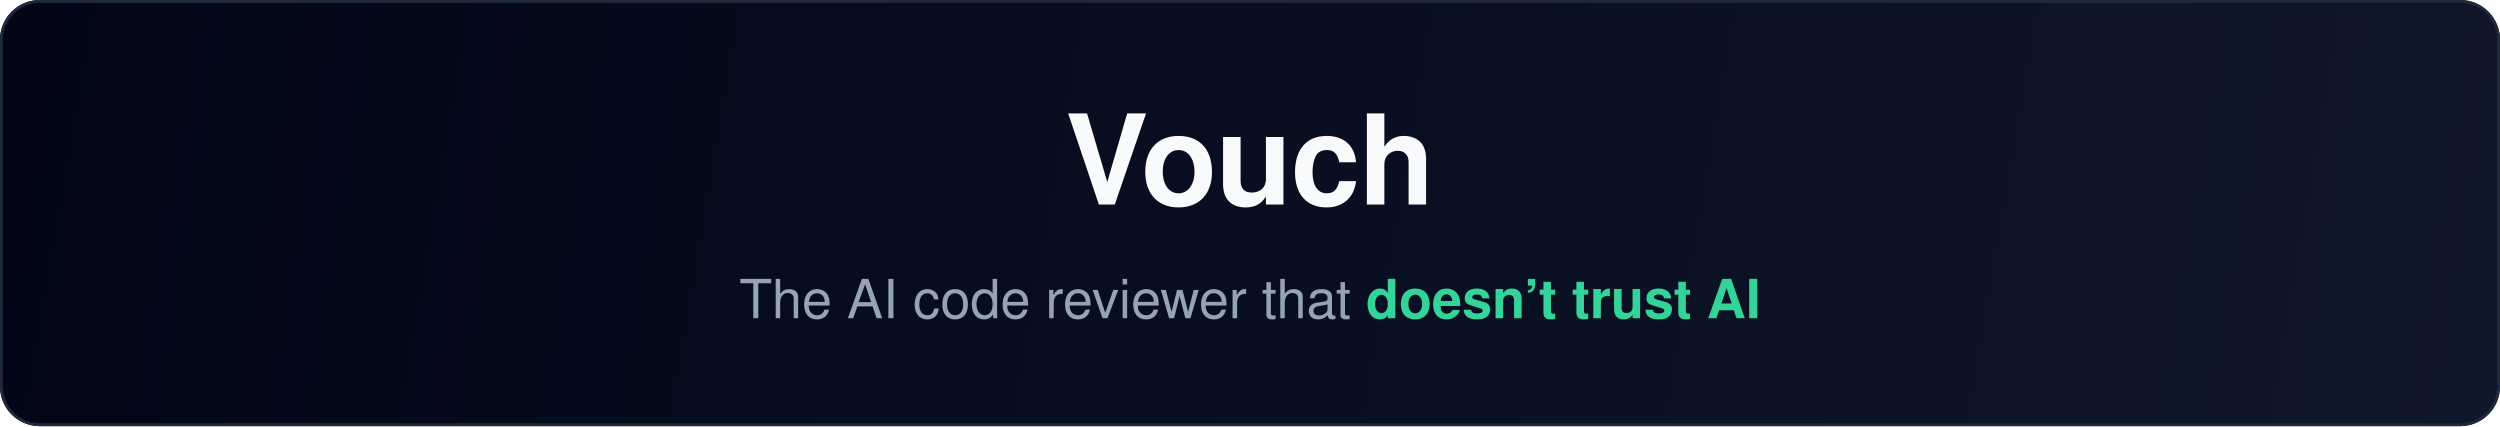
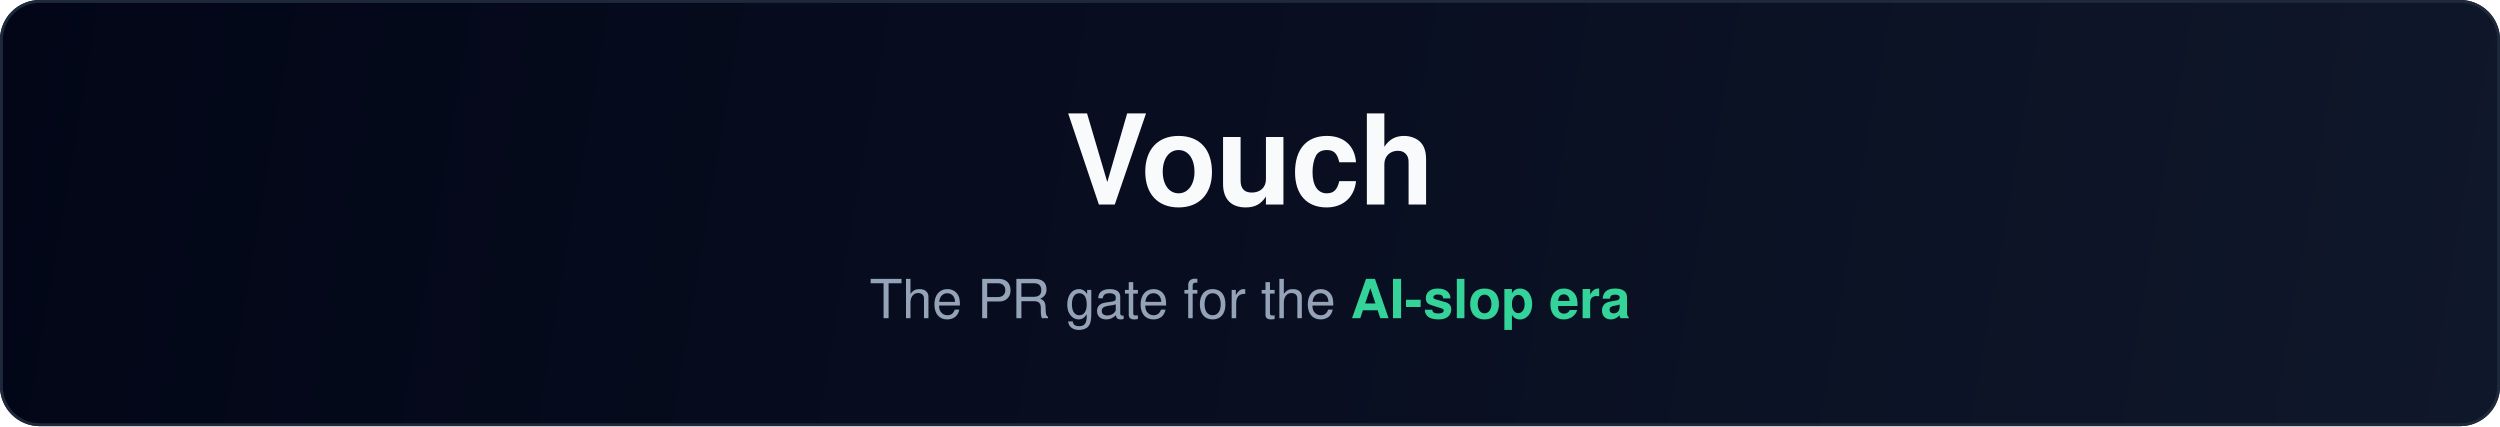
<svg xmlns="http://www.w3.org/2000/svg" width="880" height="150" viewBox="0 0 880 150" fill="none" role="img" aria-label="Vouch — the AI code reviewer that doesn't trust AI">
  <defs>
    <linearGradient id="bg" x1="0" y1="0" x2="880" y2="150" gradientUnits="userSpaceOnUse">
      <stop offset="0" stop-color="#020617" />
      <stop offset="1" stop-color="#0f172a" />
    </linearGradient>
  </defs>
  <rect width="880" height="150" rx="14" fill="url(#bg)" />
  <rect x="0.5" y="0.5" width="879" height="149" rx="13.5" stroke="#1e293b" />
  <text x="440" y="72" text-anchor="middle" font-family="ui-sans-serif, -apple-system, 'Segoe UI', Helvetica, Arial, sans-serif" font-size="44" font-weight="700" fill="#f8fafc" letter-spacing="-0.5">Vouch</text>
-   <text x="440" y="112" text-anchor="middle" font-family="ui-sans-serif, -apple-system, 'Segoe UI', Helvetica, Arial, sans-serif" font-size="19" fill="#94a3b8">The AI code reviewer that <tspan fill="#34d399" font-weight="600">doesn’t trust AI</tspan>
+   <text x="440" y="112" text-anchor="middle" font-family="ui-sans-serif, -apple-system, 'Segoe UI', Helvetica, Arial, sans-serif" font-size="19" fill="#94a3b8">The PR gate for the <tspan fill="#34d399" font-weight="600">AI-slop era</tspan>
  </text>
</svg>
